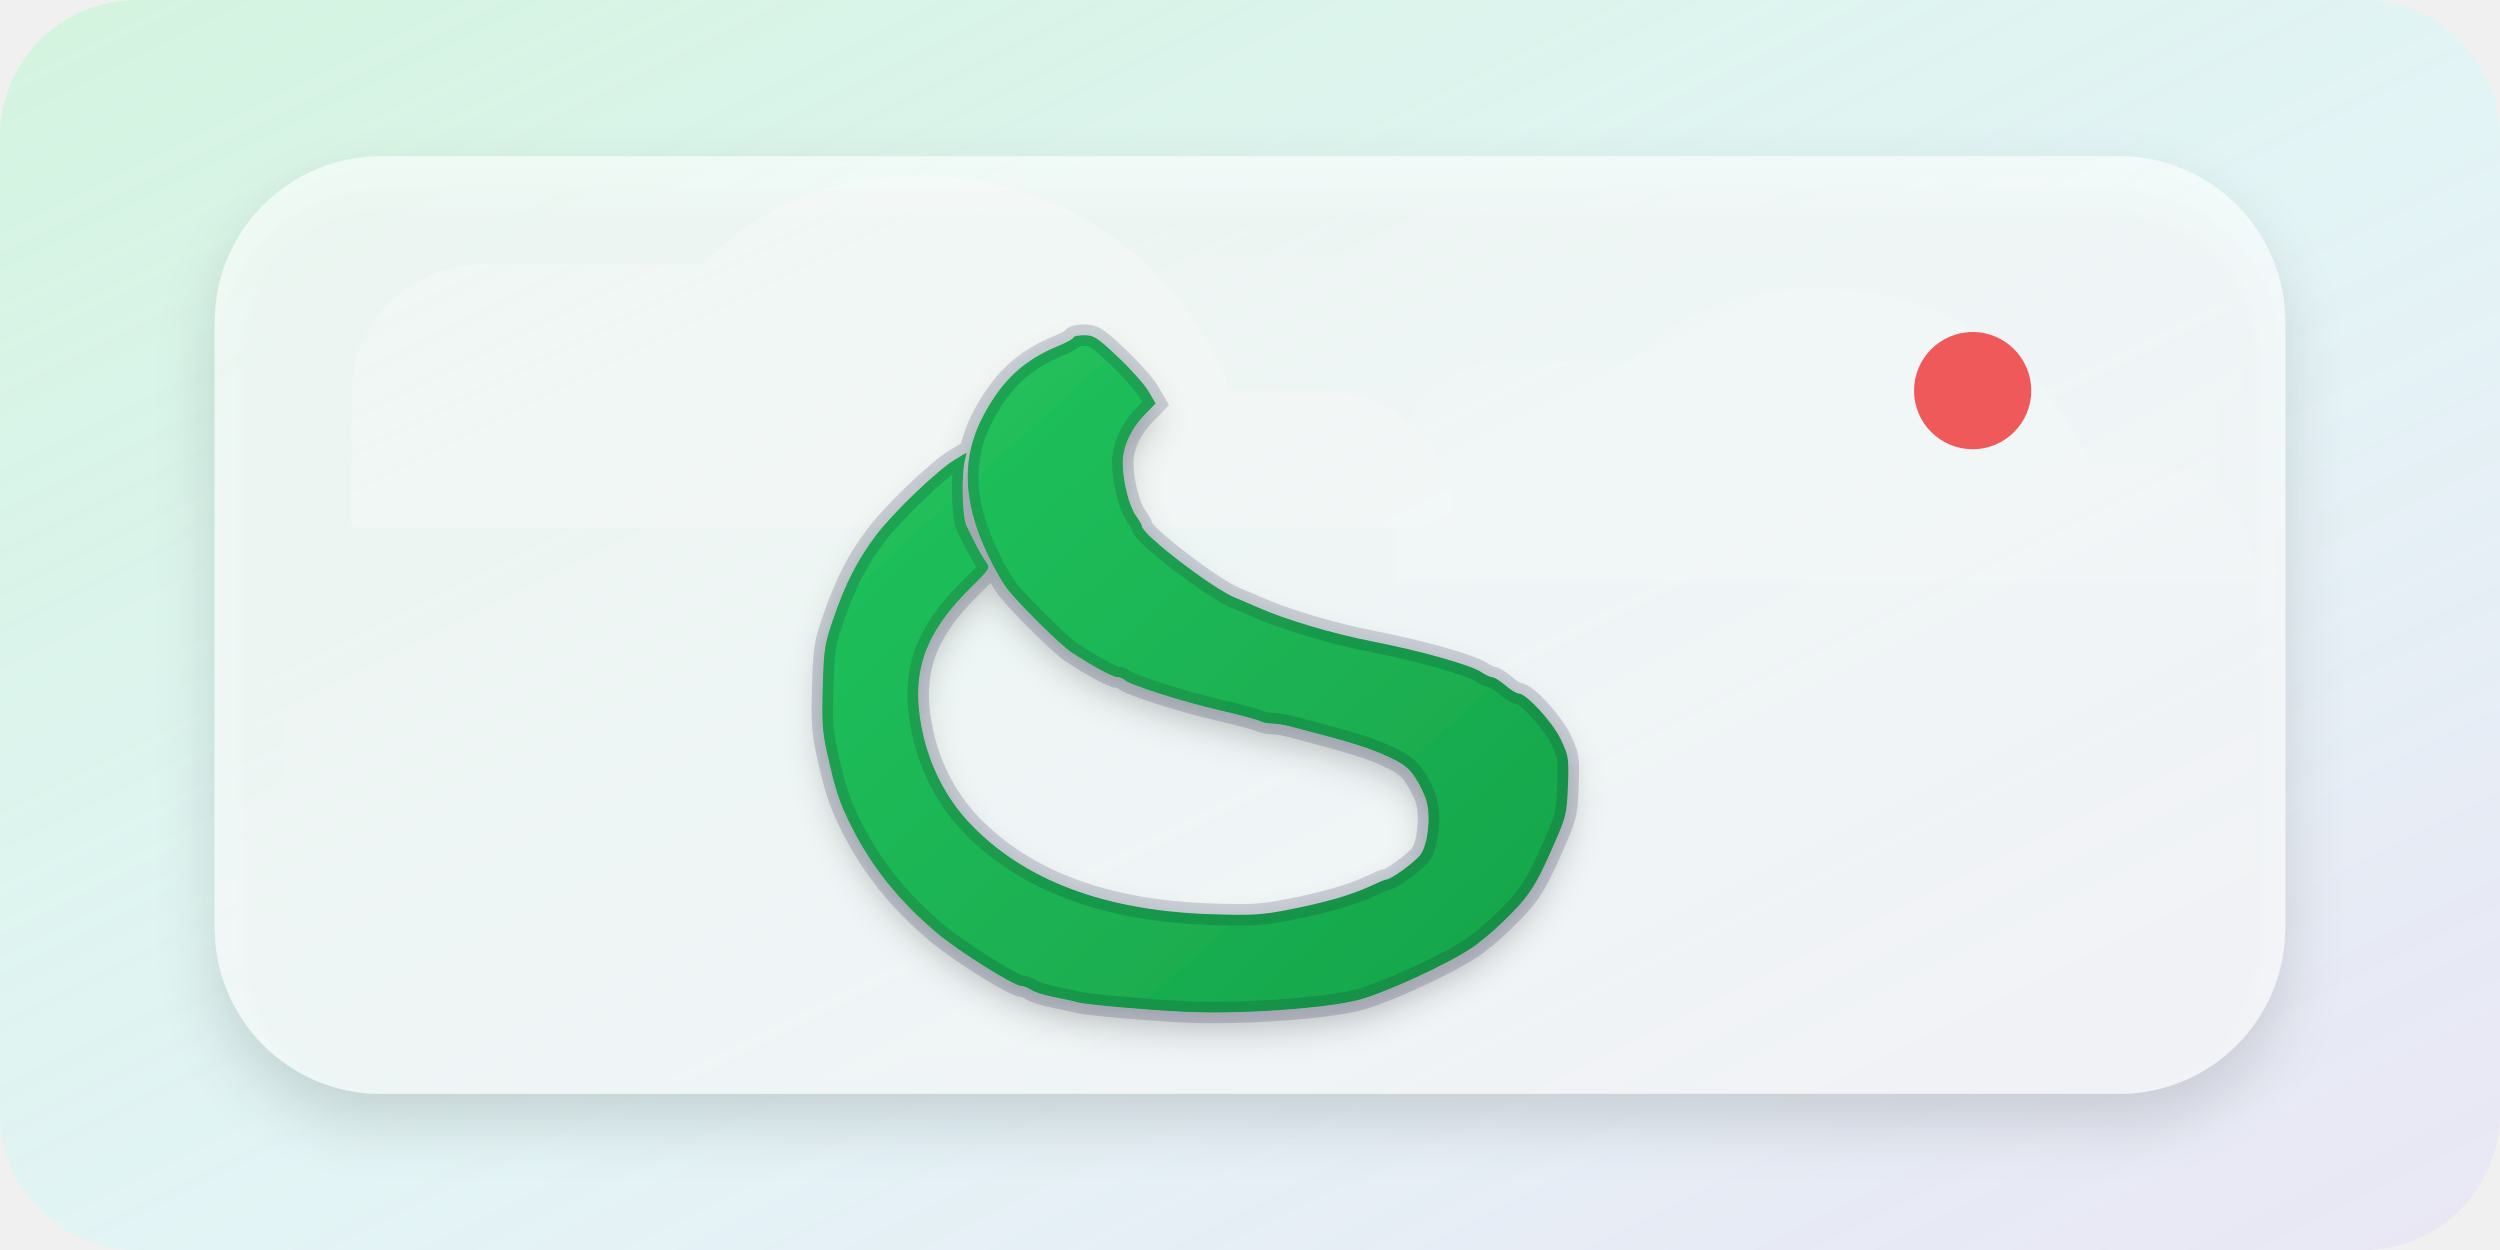
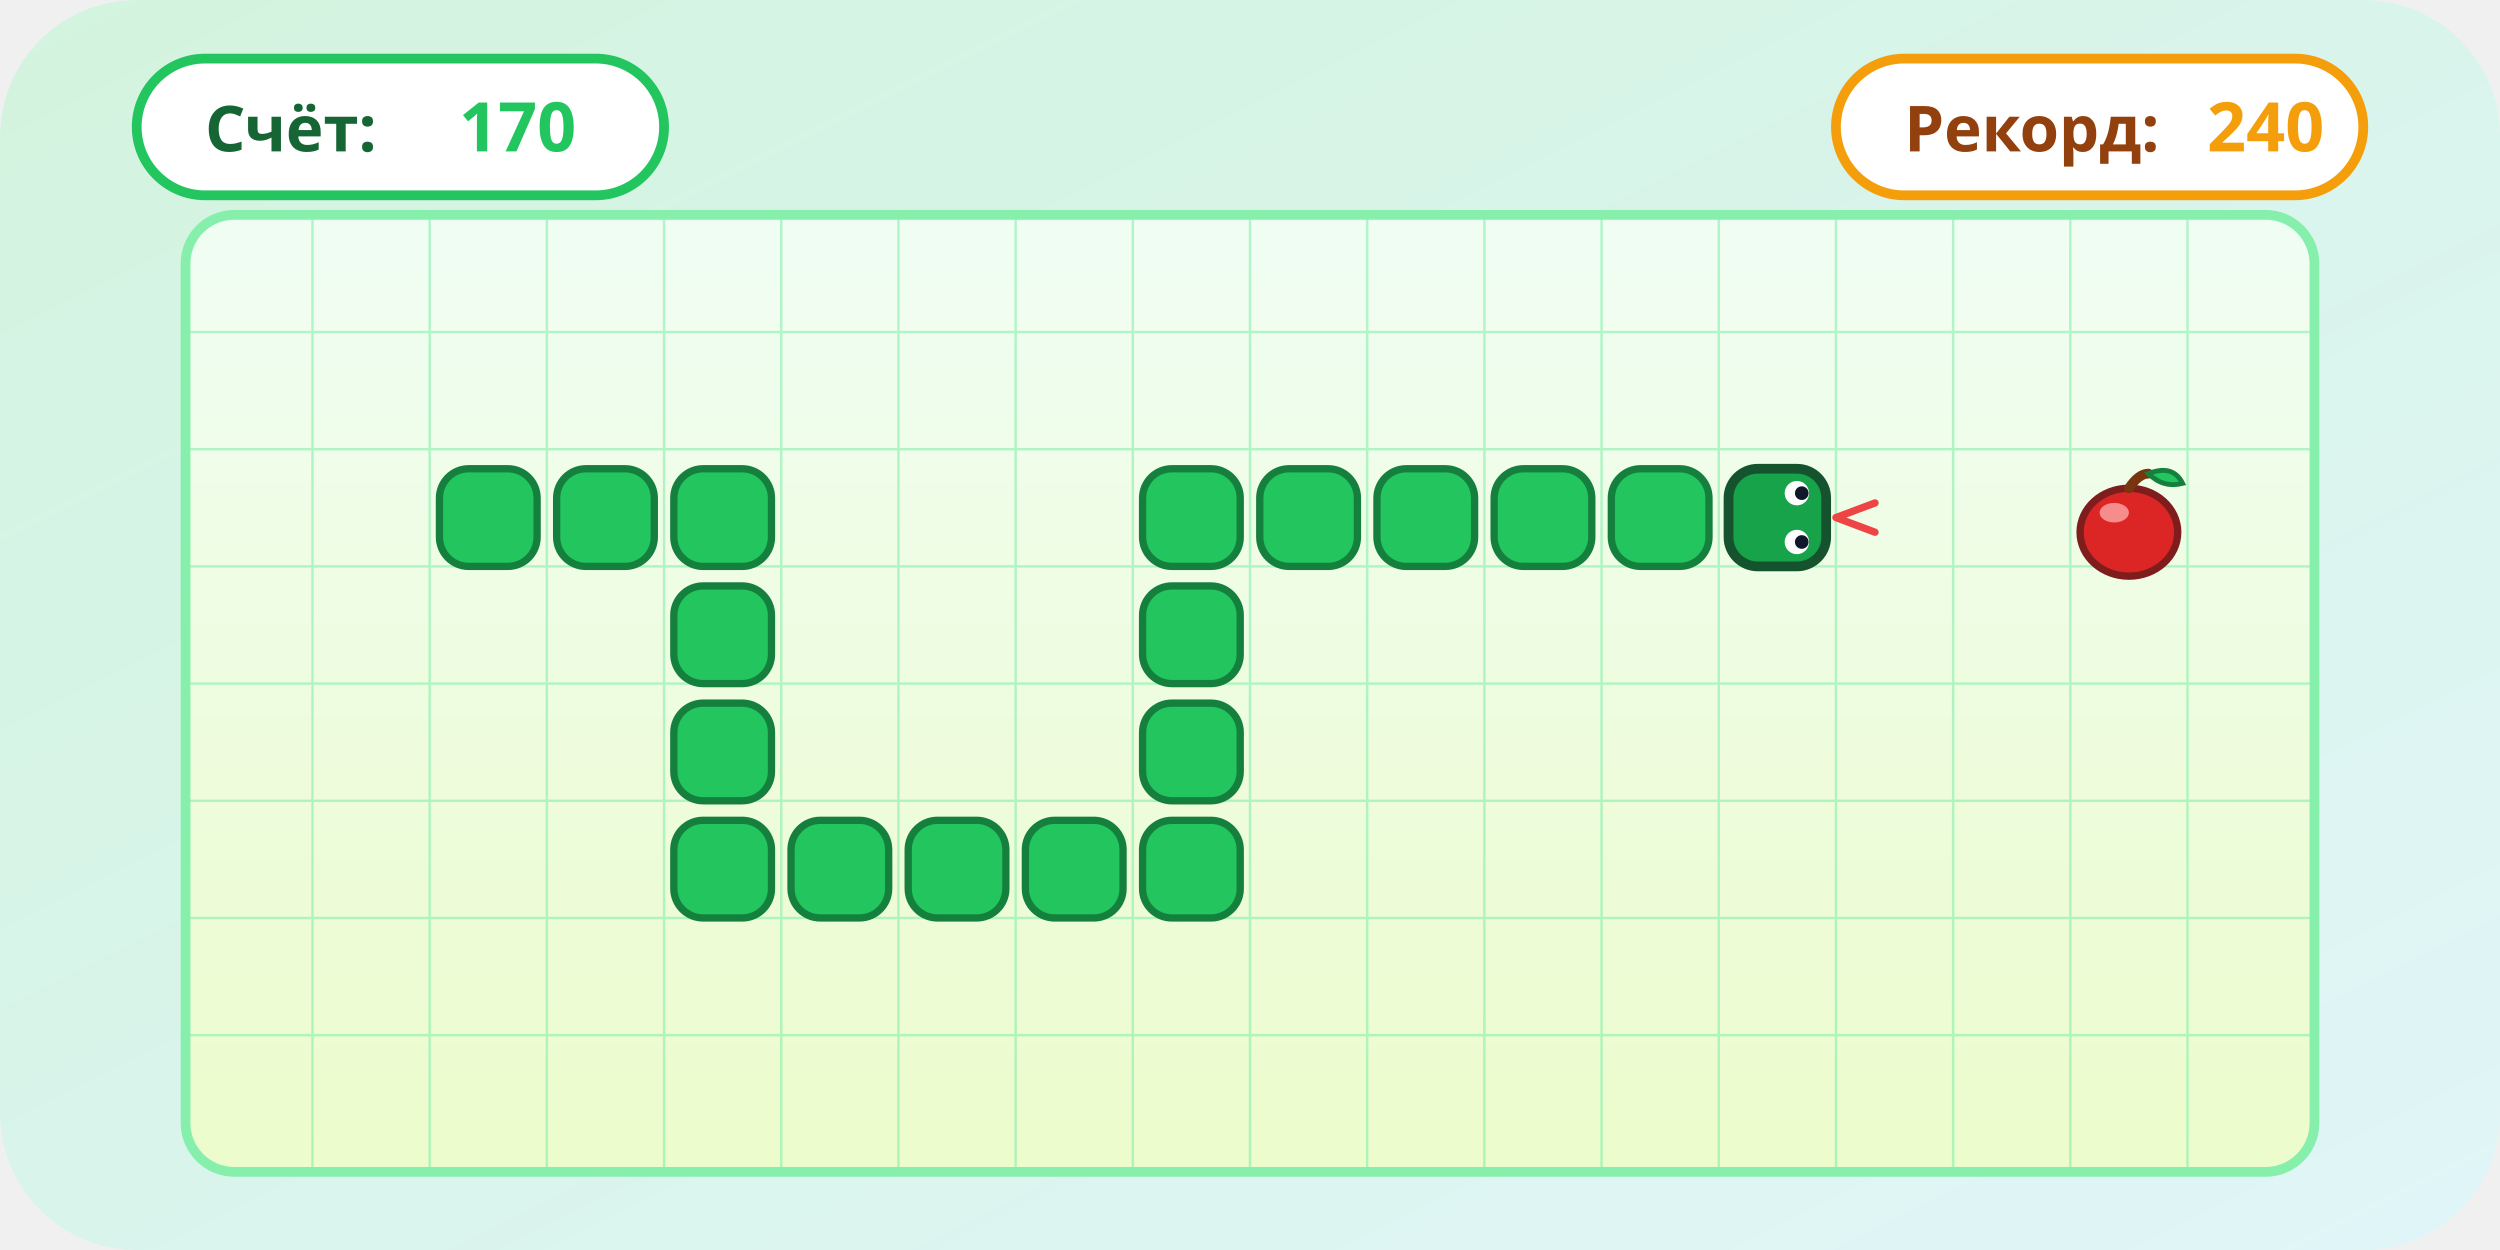
<svg xmlns="http://www.w3.org/2000/svg" viewBox="0 0 512 256" role="img" aria-label="Snake preview">
  <defs>
    <linearGradient id="snBg" x1="0" y1="0" x2="1" y2="1">
-       <stop offset="0" stop-color="#bbf7d0" stop-opacity="0.55" />
-       <stop offset="0.55" stop-color="#cffafe" stop-opacity="0.40" />
-       <stop offset="1" stop-color="#ddd6fe" stop-opacity="0.34" />
+       <stop offset="0%" stop-color="#BBF7D0" stop-opacity="0.55" />
+       <stop offset="100%" stop-color="#CFFAFE" stop-opacity="0.5" />
    </linearGradient>
-     <linearGradient id="snBody" x1="0" y1="0" x2="1" y2="1">
-       <stop offset="0" stop-color="#22c55e" />
-       <stop offset="1" stop-color="#16a34a" />
+     <linearGradient id="snField" x1="0" y1="0" x2="0" y2="1">
+       <stop offset="0%" stop-color="#F0FDF4" />
+       <stop offset="100%" stop-color="#ECFCCB" />
    </linearGradient>
-     <filter id="soft" x="-20%" y="-20%" width="140%" height="140%">
-       <feGaussianBlur in="SourceAlpha" stdDeviation="6" result="b" />
-       <feOffset in="b" dy="6" result="o" />
-       <feColorMatrix in="o" type="matrix" values="0 0 0 0 0  0 0 0 0 0  0 0 0 0 0  0 0 0 .22 0" result="s" />
-       <feMerge>
-         <feMergeNode in="s" />
-         <feMergeNode in="SourceGraphic" />
-       </feMerge>
-     </filter>
  </defs>
  <rect width="512" height="256" rx="28" fill="url(#snBg)" />
-   <g opacity="0.35" fill="#ffffff">
-     <path d="M72 80c0-14 12-26 28-26h44c12-12 26-18 44-18 30 0 54 18 64 44h18c16 0 28 12 28 28H72z" />
-     <path d="M286 96c0-12 10-22 22-22h26c10-10 22-15 38-15 26 0 46 14 56 36h10c14 0 24 10 24 24H286z" opacity="0.6" />
+   <rect x="38" y="44" width="436" height="196" rx="10" fill="url(#snField)" stroke="#86EFAC" stroke-width="2" />
+   <g stroke="#86EFAC" stroke-width="0.5" opacity="0.6">
+     <line x1="64" y1="44" x2="64" y2="240" />
+     <line x1="88" y1="44" x2="88" y2="240" />
+     <line x1="112" y1="44" x2="112" y2="240" />
+     <line x1="136" y1="44" x2="136" y2="240" />
+     <line x1="160" y1="44" x2="160" y2="240" />
+     <line x1="184" y1="44" x2="184" y2="240" />
+     <line x1="208" y1="44" x2="208" y2="240" />
+     <line x1="232" y1="44" x2="232" y2="240" />
+     <line x1="256" y1="44" x2="256" y2="240" />
+     <line x1="280" y1="44" x2="280" y2="240" />
+     <line x1="304" y1="44" x2="304" y2="240" />
+     <line x1="328" y1="44" x2="328" y2="240" />
+     <line x1="352" y1="44" x2="352" y2="240" />
+     <line x1="376" y1="44" x2="376" y2="240" />
+     <line x1="400" y1="44" x2="400" y2="240" />
+     <line x1="424" y1="44" x2="424" y2="240" />
+     <line x1="448" y1="44" x2="448" y2="240" />
+     <line x1="38" y1="68" x2="474" y2="68" />
+     <line x1="38" y1="92" x2="474" y2="92" />
+     <line x1="38" y1="116" x2="474" y2="116" />
+     <line x1="38" y1="140" x2="474" y2="140" />
+     <line x1="38" y1="164" x2="474" y2="164" />
+     <line x1="38" y1="188" x2="474" y2="188" />
+     <line x1="38" y1="212" x2="474" y2="212" />
  </g>
-   <g filter="url(#soft)">
-     <rect x="44" y="32" width="424" height="192" rx="34" fill="#ffffff" opacity="0.6" />
+   <g fill="#22C55E" stroke="#15803D" stroke-width="1.5">
+     <rect x="90" y="96" width="20" height="20" rx="6" />
+     <rect x="114" y="96" width="20" height="20" rx="6" />
+     <rect x="138" y="96" width="20" height="20" rx="6" />
+     <rect x="138" y="120" width="20" height="20" rx="6" />
+     <rect x="138" y="144" width="20" height="20" rx="6" />
+     <rect x="138" y="168" width="20" height="20" rx="6" />
+     <rect x="162" y="168" width="20" height="20" rx="6" />
+     <rect x="186" y="168" width="20" height="20" rx="6" />
+     <rect x="210" y="168" width="20" height="20" rx="6" />
+     <rect x="234" y="168" width="20" height="20" rx="6" />
+     <rect x="234" y="144" width="20" height="20" rx="6" />
+     <rect x="234" y="120" width="20" height="20" rx="6" />
+     <rect x="234" y="96" width="20" height="20" rx="6" />
+     <rect x="258" y="96" width="20" height="20" rx="6" />
+     <rect x="282" y="96" width="20" height="20" rx="6" />
+     <rect x="306" y="96" width="20" height="20" rx="6" />
+     <rect x="330" y="96" width="20" height="20" rx="6" />
  </g>
-   <g filter="url(#soft)" transform="translate(168 44) scale(0.55)">
-     <path d="M 135.503,296.767 C 121.086,296.052 99.761,294.17 96.297,293.308 C 94.337,292.819 89.984,291.874 86.623,291.206 C 83.263,290.538 79.609,289.361 78.505,288.59 C 77.4,287.819 75.796,287.185 74.94,287.18 C 72.136,287.163 52.051,274.606 43.791,267.705 C 29.592,255.842 19.347,243.168 11.708,228.013 C 7.087,218.845 5.628,214.444 2.457,200.121 C 0.77,192.498 0.506,188.387 0.888,175.681 C 1.315,161.503 1.602,159.675 4.886,150.223 C 9.494,136.961 13.823,128.513 20.691,119.379 C 27.026,110.954 43.742,94.927 50.202,91.083 L 54.514,88.518 L 53.766,91.876 C 52.49,97.606 52.902,112.505 54.425,115.702 C 57.573,122.309 60.045,126.93 61.651,129.21 C 63.325,131.587 63.251,131.713 55.961,138.884 C 38.844,155.722 33.73,170.347 37.741,190.986 C 40.397,204.649 46.692,217.118 55.746,226.65 C 75.903,247.87 105.994,259.169 145.686,260.421 C 160.731,260.896 164.465,260.681 174.2,258.774 C 187.954,256.08 198.015,253.179 204.851,249.937 C 207.707,248.582 210.393,247.474 210.819,247.474 C 212.562,247.474 221.456,240.976 223.504,238.206 C 226.203,234.555 227.364,224.327 225.754,218.391 C 225.138,216.118 223.251,212.171 221.562,209.621 C 219.035,205.807 217.092,204.346 210.602,201.385 C 203.827,198.293 197.715,196.428 174.591,190.39 C 172.565,189.862 169.671,189.429 168.159,189.429 C 166.647,189.429 164.608,189 163.627,188.475 C 162.647,187.95 155.729,186.108 148.255,184.381 C 134.452,181.191 115.017,174.951 113.188,173.122 C 112.635,172.569 111.414,172.117 110.474,172.117 C 108.842,172.117 100.823,167.745 93.283,162.744 C 89.411,160.176 73.925,144.848 69.701,139.403 C 66.455,135.22 61.306,125.136 58.717,117.894 C 52.879,101.561 53.664,87.547 61.186,73.848 C 68.097,61.261 76.008,54.011 88.405,48.901 C 91.626,47.574 94.261,46.114 94.261,45.657 C 94.261,45.2 96.063,44.826 98.266,44.826 C 101.879,44.826 103.121,45.629 110.924,53.016 C 115.683,57.52 120.766,63.236 122.22,65.717 L 124.863,70.228 L 120.869,74.343 C 115.598,79.774 112.587,86.364 112.607,92.422 C 112.629,99.172 115.022,108.656 117.575,112.109 C 118.754,113.704 119.719,115.4 119.719,115.88 C 119.719,118.961 146.408,139.405 154.674,142.656 C 156.452,143.355 160.198,144.949 162.998,146.199 C 172.985,150.655 190.818,155.962 205.259,158.776 C 223.411,162.312 242.219,167.603 246.149,170.278 C 247.636,171.29 249.469,172.136 250.222,172.159 C 250.976,172.181 253.179,173.556 255.118,175.214 C 257.057,176.871 259.262,178.227 260.016,178.227 C 262.893,178.227 272.697,188.903 275.752,195.361 C 278.66,201.51 278.78,202.296 278.388,212.673 C 277.992,223.163 277.791,223.966 272.655,235.637 C 266.022,250.709 263.67,254.17 253.342,264.066 C 250.384,266.9 245.801,270.724 243.159,272.562 C 234.579,278.532 210.874,289.521 200.676,292.255 C 188.487,295.523 155.906,297.779 135.503,296.767 z" fill="url(#snBody)" />
-     <path d="M 135.503,296.767 C 121.086,296.052 99.761,294.17 96.297,293.308 C 94.337,292.819 89.984,291.874 86.623,291.206 C 83.263,290.538 79.609,289.361 78.505,288.59 C 77.4,287.819 75.796,287.185 74.94,287.18 C 72.136,287.163 52.051,274.606 43.791,267.705 C 29.592,255.842 19.347,243.168 11.708,228.013 C 7.087,218.845 5.628,214.444 2.457,200.121 C 0.77,192.498 0.506,188.387 0.888,175.681 C 1.315,161.503 1.602,159.675 4.886,150.223 C 9.494,136.961 13.823,128.513 20.691,119.379 C 27.026,110.954 43.742,94.927 50.202,91.083 L 54.514,88.518 L 53.766,91.876 C 52.49,97.606 52.902,112.505 54.425,115.702 C 57.573,122.309 60.045,126.93 61.651,129.21 C 63.325,131.587 63.251,131.713 55.961,138.884 C 38.844,155.722 33.73,170.347 37.741,190.986 C 40.397,204.649 46.692,217.118 55.746,226.65 C 75.903,247.87 105.994,259.169 145.686,260.421 C 160.731,260.896 164.465,260.681 174.2,258.774 C 187.954,256.08 198.015,253.179 204.851,249.937 C 207.707,248.582 210.393,247.474 210.819,247.474 C 212.562,247.474 221.456,240.976 223.504,238.206 C 226.203,234.555 227.364,224.327 225.754,218.391 C 225.138,216.118 223.251,212.171 221.562,209.621 C 219.035,205.807 217.092,204.346 210.602,201.385 C 203.827,198.293 197.715,196.428 174.591,190.39 C 172.565,189.862 169.671,189.429 168.159,189.429 C 166.647,189.429 164.608,189 163.627,188.475 C 162.647,187.95 155.729,186.108 148.255,184.381 C 134.452,181.191 115.017,174.951 113.188,173.122 C 112.635,172.569 111.414,172.117 110.474,172.117 C 108.842,172.117 100.823,167.745 93.283,162.744 C 89.411,160.176 73.925,144.848 69.701,139.403 C 66.455,135.22 61.306,125.136 58.717,117.894 C 52.879,101.561 53.664,87.547 61.186,73.848 C 68.097,61.261 76.008,54.011 88.405,48.901 C 91.626,47.574 94.261,46.114 94.261,45.657 C 94.261,45.2 96.063,44.826 98.266,44.826 C 101.879,44.826 103.121,45.629 110.924,53.016 C 115.683,57.52 120.766,63.236 122.22,65.717 L 124.863,70.228 L 120.869,74.343 C 115.598,79.774 112.587,86.364 112.607,92.422 C 112.629,99.172 115.022,108.656 117.575,112.109 C 118.754,113.704 119.719,115.4 119.719,115.88 C 119.719,118.961 146.408,139.405 154.674,142.656 C 156.452,143.355 160.198,144.949 162.998,146.199 C 172.985,150.655 190.818,155.962 205.259,158.776 C 223.411,162.312 242.219,167.603 246.149,170.278 C 247.636,171.29 249.469,172.136 250.222,172.159 C 250.976,172.181 253.179,173.556 255.118,175.214 C 257.057,176.871 259.262,178.227 260.016,178.227 C 262.893,178.227 272.697,188.903 275.752,195.361 C 278.66,201.51 278.78,202.296 278.388,212.673 C 277.992,223.163 277.791,223.966 272.655,235.637 C 266.022,250.709 263.67,254.17 253.342,264.066 C 250.384,266.9 245.801,270.724 243.159,272.562 C 234.579,278.532 210.874,289.521 200.676,292.255 C 188.487,295.523 155.906,297.779 135.503,296.767 z" fill="none" stroke="#0f172a" stroke-opacity="0.16" stroke-width="8" />
+   <g>
+     <rect x="354" y="96" width="20" height="20" rx="6" fill="#16A34A" stroke="#14532D" stroke-width="2" />
+     <circle cx="368" cy="101" r="2.5" fill="white" />
+     <circle cx="368" cy="111" r="2.5" fill="white" />
+     <circle cx="369" cy="101" r="1.4" fill="#0F172A" />
+     <circle cx="369" cy="111" r="1.4" fill="#0F172A" />
+     <path d="M 376,106 L 384,103 M 376,106 L 384,109" stroke="#EF4444" stroke-width="1.5" stroke-linecap="round" fill="none" />
  </g>
-   <circle cx="404" cy="80" r="12" fill="#ef4444" opacity="0.88" />
+   <g transform="translate(436, 106)">
+     <ellipse cx="0" cy="3" rx="10" ry="9" fill="#DC2626" stroke="#7F1D1D" stroke-width="1.5" />
+     <ellipse cx="-3" cy="-1" rx="3" ry="2" fill="#FCA5A5" opacity="0.8" />
+     <path d="M 0,-6 Q 2,-9 4,-9" stroke="#78350F" stroke-width="2" fill="none" stroke-linecap="round" />
+     <path d="M 4,-9 Q 9,-11 11,-7 Q 7,-6 4,-9 Z" fill="#22C55E" stroke="#15803D" stroke-width="1" />
+   </g>
+   <g transform="translate(28, 12)">
+     <rect x="0" y="0" width="108" height="28" rx="14" fill="white" stroke="#22C55E" stroke-width="2" />
+     <text x="14" y="19" font-family="sans-serif" font-weight="bold" font-size="13" fill="#166534">Счёт:</text>
+     <text x="66" y="19" font-family="sans-serif" font-weight="900" font-size="14" fill="#22C55E">170</text>
+   </g>
+   <g transform="translate(376, 12)">
+     <rect x="0" y="0" width="108" height="28" rx="14" fill="white" stroke="#F59E0B" stroke-width="2" />
+     <text x="14" y="19" font-family="sans-serif" font-weight="bold" font-size="13" fill="#92400E">Рекорд:</text>
+     <text x="76" y="19" font-family="sans-serif" font-weight="900" font-size="14" fill="#F59E0B">240</text>
+   </g>
</svg>
